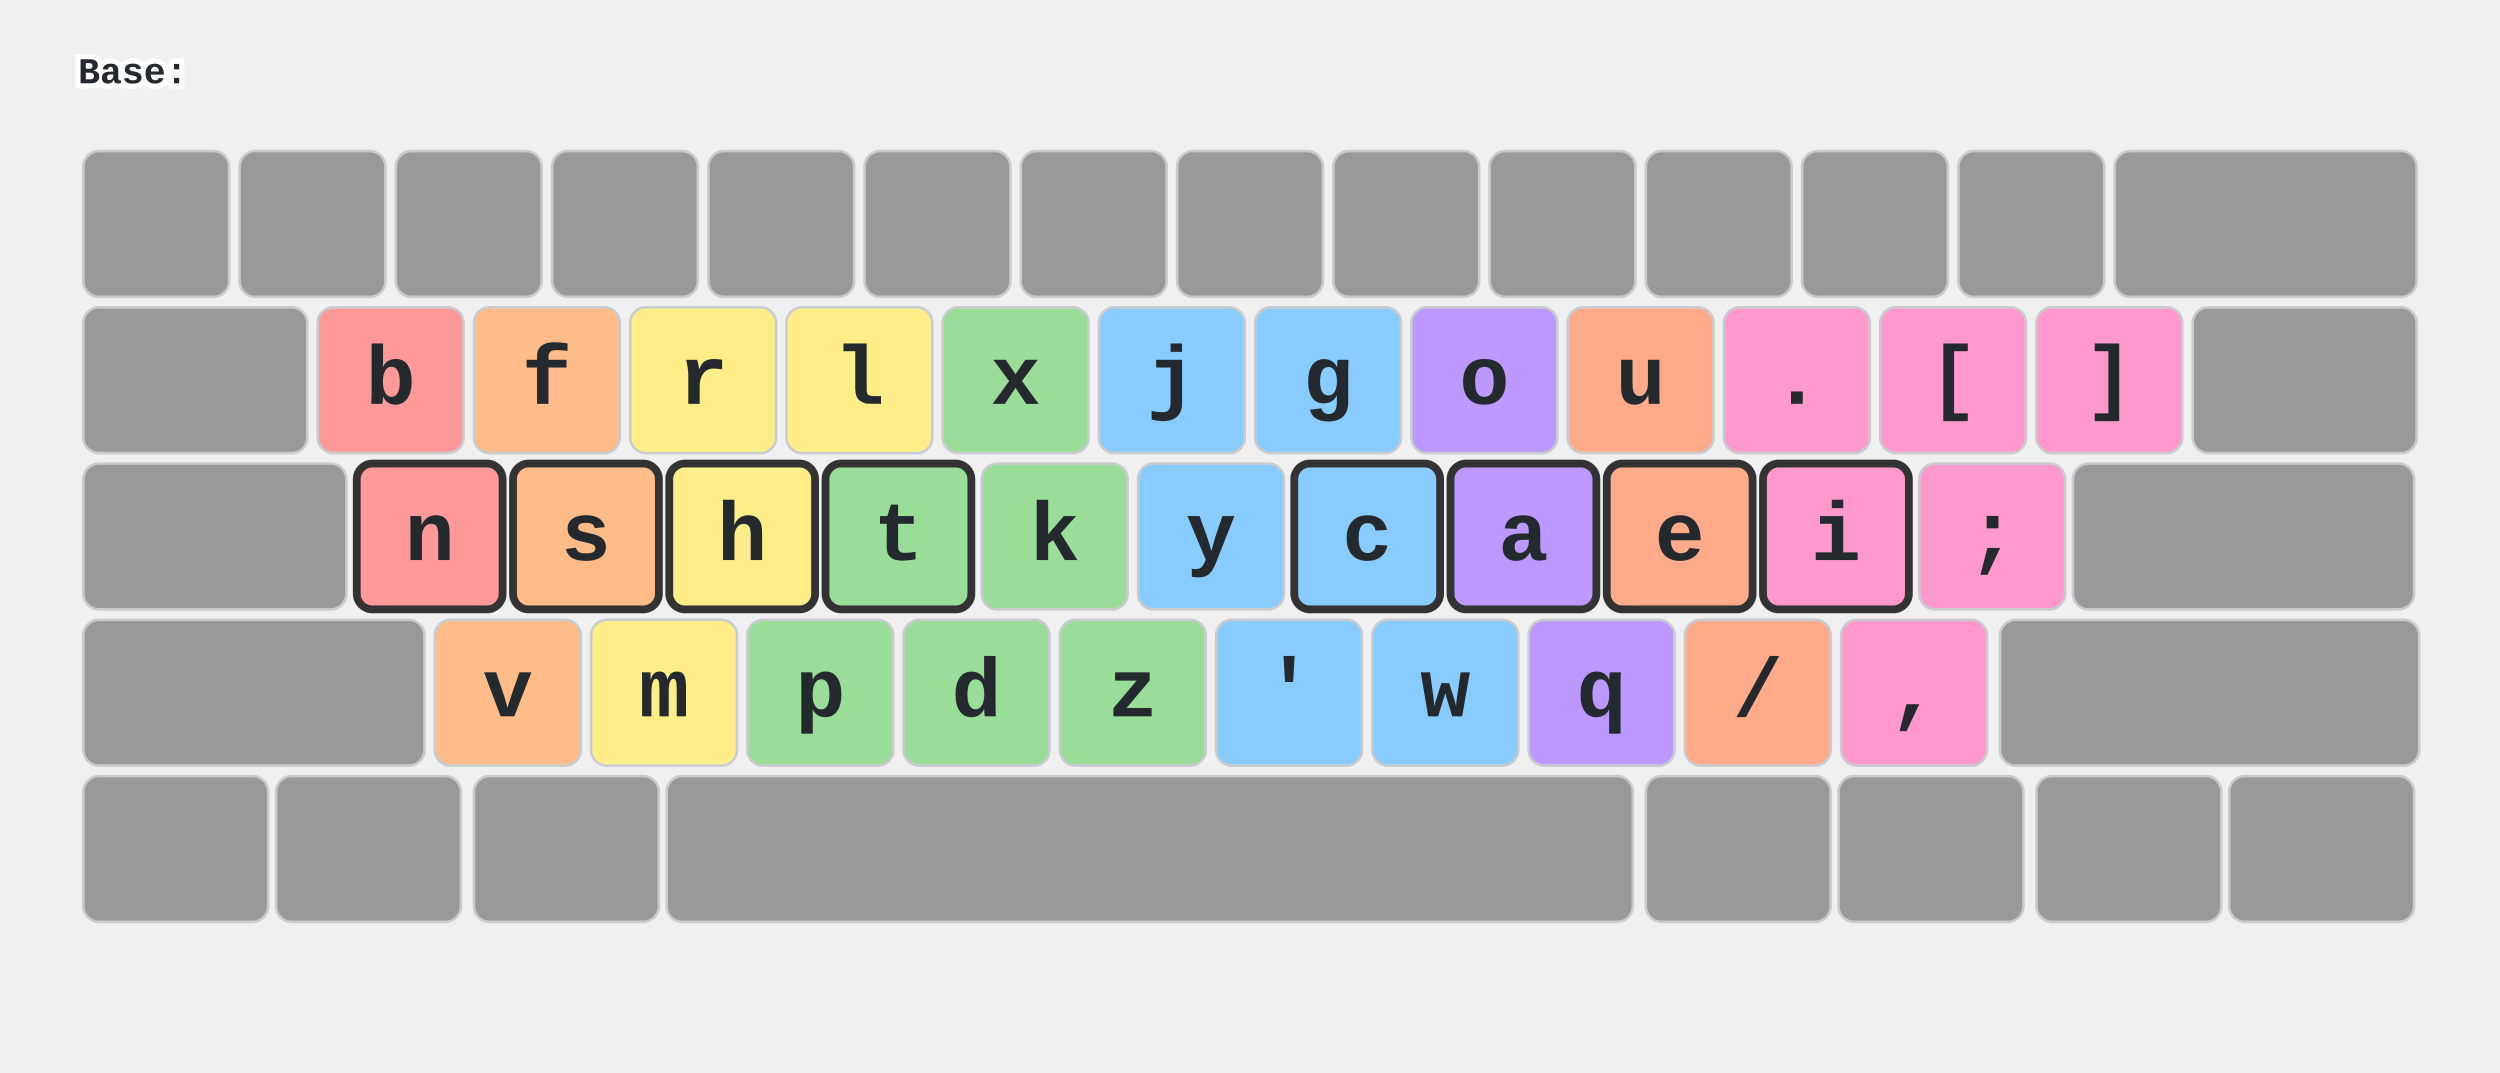
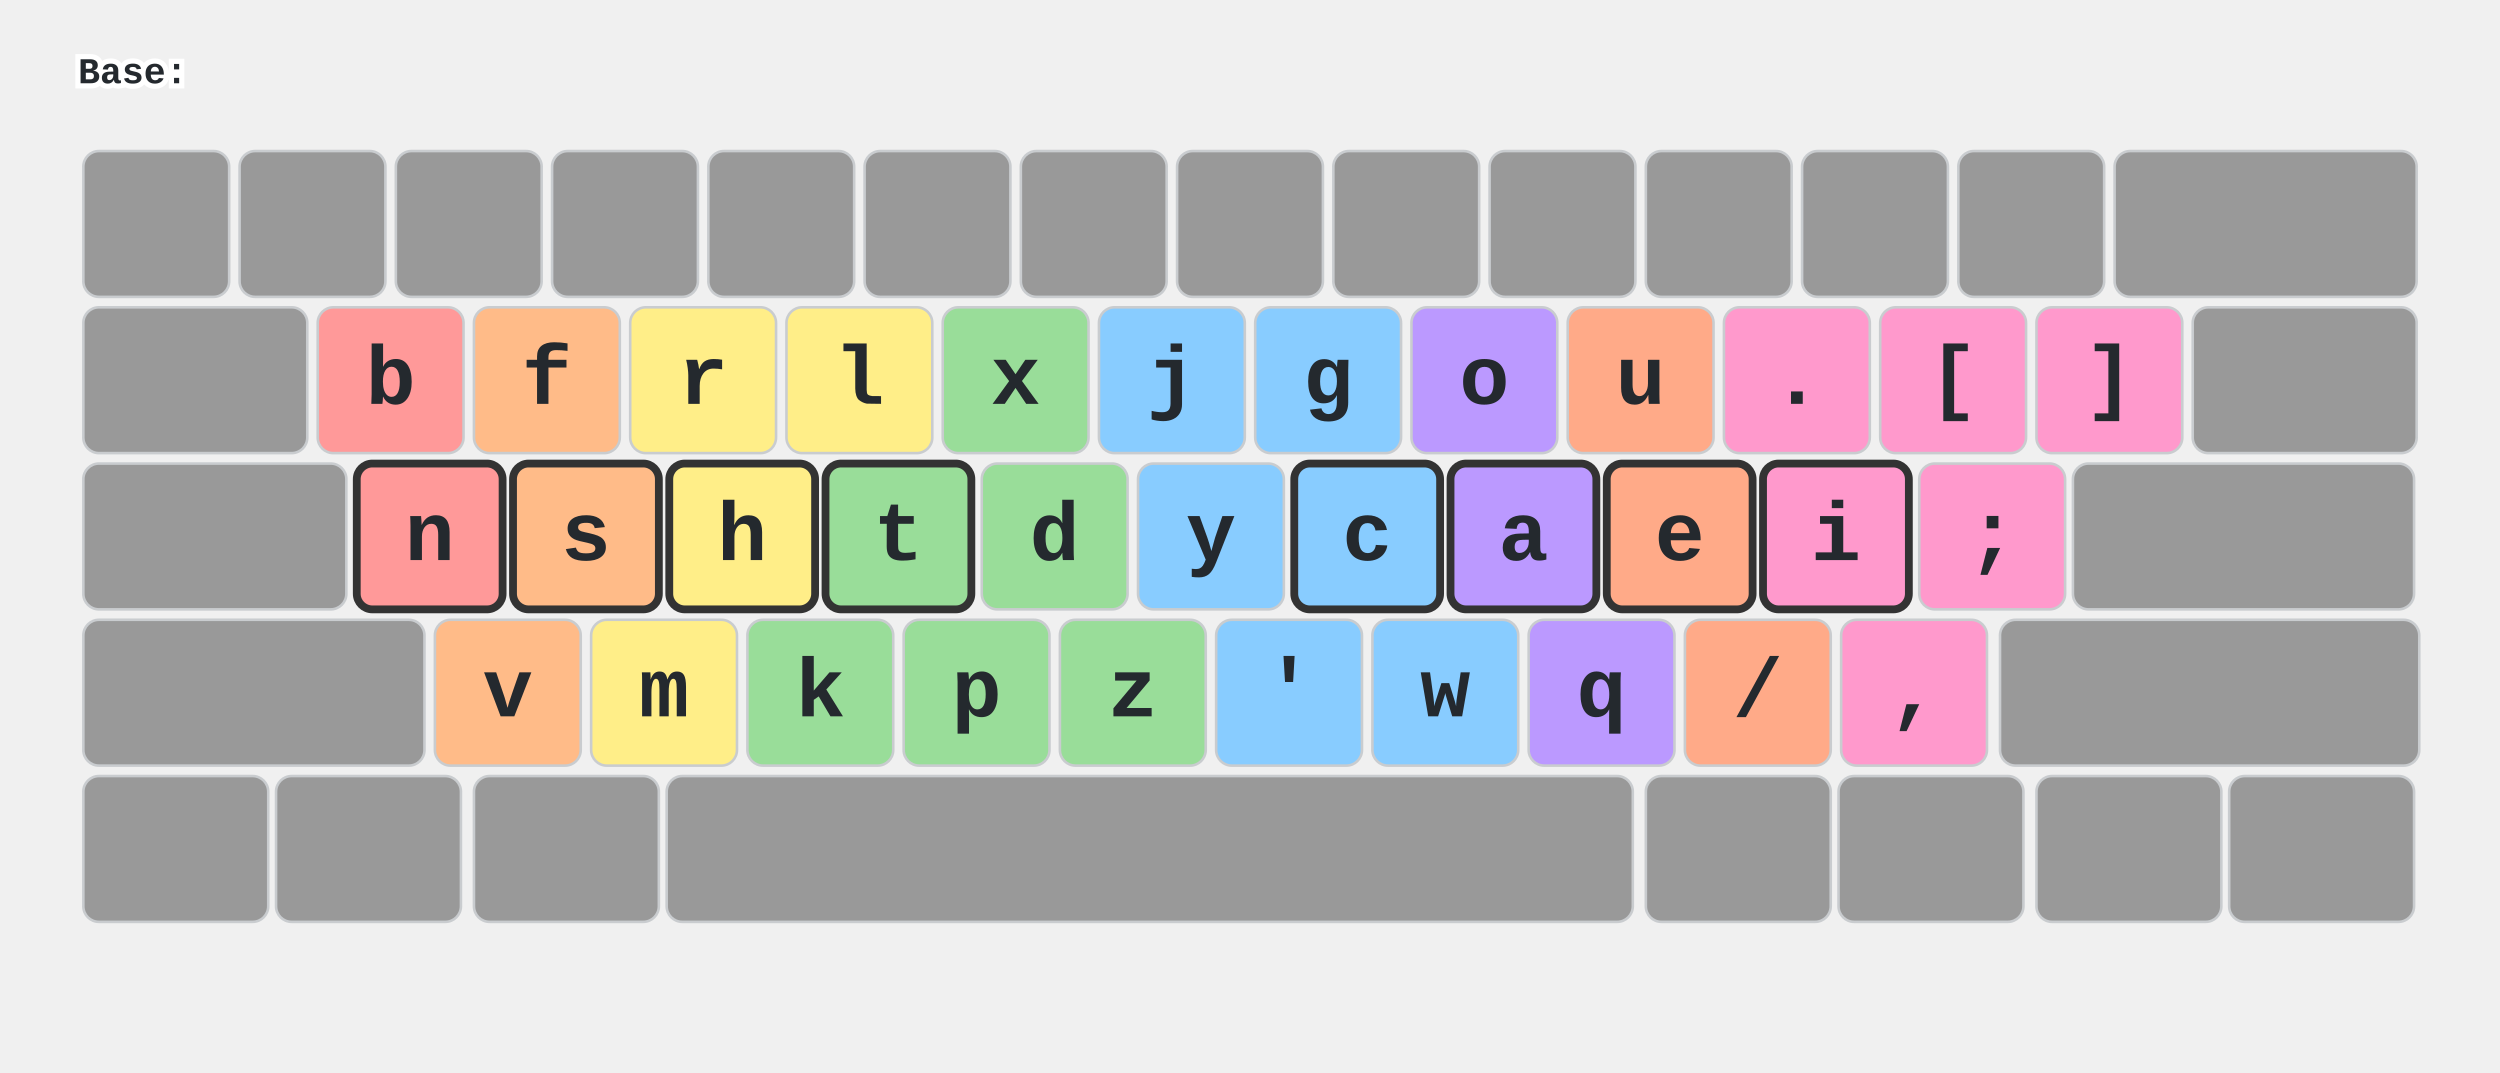
<svg xmlns="http://www.w3.org/2000/svg" width="960" height="412" viewBox="0 0 960 412" class="keymap">
  <style>/* inherit to force styles through use tags */
svg path {
    fill: inherit;
}

/* font and background color specifications */
svg.keymap {
    font-family: SFMono-Regular,Consolas,Liberation Mono,Menlo,monospace;
    font-size: 14px;
    font-kerning: normal;
    text-rendering: optimizeLegibility;
    fill: #24292e;
}

/* default key styling */
rect.key {
    fill: #f6f8fa;
}

rect.key, rect.combo {
    stroke: #c9cccf;
    stroke-width: 1;
}

/* default key side styling, only used is draw_key_sides is set */
rect.side {
    filter: brightness(90%);
}

/* color accent for combo boxes */
rect.combo, rect.combo-separate {
    fill: #cdf;
}

/* color accent for held keys */
rect.held, rect.combo.held {
    fill: #fdd;
}

/* color accent for ghost (optional) keys */
rect.ghost, rect.combo.ghost {
    stroke-dasharray: 4, 4;
    stroke-width: 2;
}

text {
    text-anchor: middle;
    dominant-baseline: middle;
}

/* styling for layer labels */
text.label {
    font-weight: bold;
    text-anchor: start;
    stroke: white;
    stroke-width: 4;
    paint-order: stroke;
}

/* styling for optional footer */
text.footer {
    text-anchor: end;
    dominant-baseline: auto;
    stroke: white;
    stroke-width: 4;
    paint-order: stroke;
}

/* styling for combo tap, and key non-tap label text */
text.combo, text.hold, text.shifted, text.left, text.right {
    font-size: 11px;
}

text.hold {
    text-anchor: middle;
    dominant-baseline: auto;
}

text.shifted {
    text-anchor: middle;
    dominant-baseline: hanging;
}

text.left {
    text-anchor: start;
}

text.right {
    text-anchor: end;
}

text.layer-activator {
    text-decoration: underline;
}

/* styling for hold/shifted label text in combo box */
text.combo.hold, text.combo.shifted, text.combo.left, text.combo.right {
    font-size: 8px;
}

/* lighter symbol for transparent keys */
text.trans {
    fill: #7b7e81;
}

/* styling for combo dendrons */
path.combo {
    stroke-width: 1;
    stroke: gray;
    fill: none;
}

/* Start Tabler Icons Cleanup */
/* cannot use height/width with glyphs */
.icon-tabler &gt; path {
    fill: inherit;
    stroke: inherit;
    stroke-width: 2;
}
/* hide tabler's default box */
.icon-tabler &gt; path[stroke="none"][fill="none"] {
    visibility: hidden;
}
/* End Tabler Icons Cleanup */


                    /* Grey out number row, modifiers, and spacebar by keypos */
                    .keypos-0 rect, .keypos-1 rect, .keypos-2 rect, .keypos-3 rect,
                    .keypos-4 rect, .keypos-5 rect, .keypos-6 rect, .keypos-7 rect,
                    .keypos-8 rect, .keypos-9 rect, .keypos-10 rect, .keypos-11 rect,
                    .keypos-12 rect, .keypos-13 rect,
                    .keypos-14 rect, .keypos-27 rect, .keypos-28 rect, .keypos-40 rect,
                    .keypos-41 rect, .keypos-52 rect,
                    .keypos-53 rect, .keypos-54 rect, .keypos-55 rect, .keypos-56 rect,
                    .keypos-57 rect, .keypos-58 rect, .keypos-59 rect, .keypos-60 rect
                    { fill: #999999 !important; }
                    /* Increase legend size */
                    .tap { font-size: 32px; font-weight: 900; }
                    /* Home row key borders (ASDF JKL; positions) */
                    .keypos-29 rect, .keypos-30 rect, .keypos-31 rect, .keypos-32 rect,
                    .keypos-35 rect, .keypos-36 rect, .keypos-37 rect, .keypos-38 rect {
                        stroke: #333333 !important;
                        stroke-width: 3 !important;
                    }
                    /* Fingermap colors (per-key targeting) */
                    .keypos-15 rect { fill: #ff9999 !important; }
.keypos-16 rect { fill: #ffbb88 !important; }
.keypos-17 rect { fill: #ffee88 !important; }
.keypos-18 rect { fill: #ffee88 !important; }
.keypos-19 rect { fill: #99dd99 !important; }
.keypos-20 rect { fill: #88ccff !important; }
.keypos-21 rect { fill: #88ccff !important; }
.keypos-22 rect { fill: #bb99ff !important; }
.keypos-23 rect { fill: #ffaa88 !important; }
.keypos-24 rect { fill: #ff99cc !important; }
.keypos-25 rect { fill: #ff99cc !important; }
.keypos-26 rect { fill: #ff99cc !important; }
.keypos-29 rect { fill: #ff9999 !important; }
.keypos-30 rect { fill: #ffbb88 !important; }
.keypos-31 rect { fill: #ffee88 !important; }
.keypos-32 rect { fill: #99dd99 !important; }
.keypos-33 rect { fill: #99dd99 !important; }
.keypos-34 rect { fill: #88ccff !important; }
.keypos-35 rect { fill: #88ccff !important; }
.keypos-36 rect { fill: #bb99ff !important; }
.keypos-37 rect { fill: #ffaa88 !important; }
.keypos-38 rect { fill: #ff99cc !important; }
.keypos-39 rect { fill: #ff99cc !important; }
.keypos-42 rect { fill: #ffbb88 !important; }
.keypos-43 rect { fill: #ffee88 !important; }
.keypos-44 rect { fill: #99dd99 !important; }
.keypos-45 rect { fill: #99dd99 !important; }
.keypos-46 rect { fill: #99dd99 !important; }
.keypos-47 rect { fill: #88ccff !important; }
.keypos-48 rect { fill: #88ccff !important; }
.keypos-49 rect { fill: #bb99ff !important; }
.keypos-50 rect { fill: #ffaa88 !important; }
.keypos-51 rect { fill: #ff99cc !important; }
                </style>
  <g transform="translate(30, 0)" class="layer-Base">
    <text x="0" y="28" class="label" id="Base">Base:</text>
    <g transform="translate(0, 56)">
      <g transform="translate(30, 30)" class="key keypos-0">
        <rect rx="6" ry="6" x="-28" y="-28" width="56" height="56" class="key" />
      </g>
      <g transform="translate(90, 30)" class="key keypos-1">
        <rect rx="6" ry="6" x="-28" y="-28" width="56" height="56" class="key" />
      </g>
      <g transform="translate(150, 30)" class="key keypos-2">
        <rect rx="6" ry="6" x="-28" y="-28" width="56" height="56" class="key" />
      </g>
      <g transform="translate(210, 30)" class="key keypos-3">
        <rect rx="6" ry="6" x="-28" y="-28" width="56" height="56" class="key" />
      </g>
      <g transform="translate(270, 30)" class="key keypos-4">
        <rect rx="6" ry="6" x="-28" y="-28" width="56" height="56" class="key" />
      </g>
      <g transform="translate(330, 30)" class="key keypos-5">
        <rect rx="6" ry="6" x="-28" y="-28" width="56" height="56" class="key" />
      </g>
      <g transform="translate(390, 30)" class="key keypos-6">
        <rect rx="6" ry="6" x="-28" y="-28" width="56" height="56" class="key" />
      </g>
      <g transform="translate(450, 30)" class="key keypos-7">
        <rect rx="6" ry="6" x="-28" y="-28" width="56" height="56" class="key" />
      </g>
      <g transform="translate(510, 30)" class="key keypos-8">
        <rect rx="6" ry="6" x="-28" y="-28" width="56" height="56" class="key" />
      </g>
      <g transform="translate(570, 30)" class="key keypos-9">
        <rect rx="6" ry="6" x="-28" y="-28" width="56" height="56" class="key" />
      </g>
      <g transform="translate(630, 30)" class="key keypos-10">
        <rect rx="6" ry="6" x="-28" y="-28" width="56" height="56" class="key" />
      </g>
      <g transform="translate(690, 30)" class="key keypos-11">
        <rect rx="6" ry="6" x="-28" y="-28" width="56" height="56" class="key" />
      </g>
      <g transform="translate(750, 30)" class="key keypos-12">
        <rect rx="6" ry="6" x="-28" y="-28" width="56" height="56" class="key" />
      </g>
      <g transform="translate(840, 30)" class="key keypos-13">
        <rect rx="6" ry="6" x="-58" y="-28" width="116" height="56" class="key" />
      </g>
      <g transform="translate(45, 90)" class="key keypos-14">
        <rect rx="6" ry="6" x="-43" y="-28" width="86" height="56" class="key" />
      </g>
      <g transform="translate(120, 90)" class="key keypos-15">
        <rect rx="6" ry="6" x="-28" y="-28" width="56" height="56" class="key" />
        <text x="0" y="0" class="key tap">b</text>
      </g>
      <g transform="translate(180, 90)" class="key keypos-16">
        <rect rx="6" ry="6" x="-28" y="-28" width="56" height="56" class="key" />
        <text x="0" y="0" class="key tap">f</text>
      </g>
      <g transform="translate(240, 90)" class="key keypos-17">
        <rect rx="6" ry="6" x="-28" y="-28" width="56" height="56" class="key" />
        <text x="0" y="0" class="key tap">r</text>
      </g>
      <g transform="translate(300, 90)" class="key keypos-18">
        <rect rx="6" ry="6" x="-28" y="-28" width="56" height="56" class="key" />
        <text x="0" y="0" class="key tap">l</text>
      </g>
      <g transform="translate(360, 90)" class="key keypos-19">
        <rect rx="6" ry="6" x="-28" y="-28" width="56" height="56" class="key" />
        <text x="0" y="0" class="key tap">x</text>
      </g>
      <g transform="translate(420, 90)" class="key keypos-20">
        <rect rx="6" ry="6" x="-28" y="-28" width="56" height="56" class="key" />
        <text x="0" y="0" class="key tap">j</text>
      </g>
      <g transform="translate(480, 90)" class="key keypos-21">
        <rect rx="6" ry="6" x="-28" y="-28" width="56" height="56" class="key" />
        <text x="0" y="0" class="key tap">g</text>
      </g>
      <g transform="translate(540, 90)" class="key keypos-22">
        <rect rx="6" ry="6" x="-28" y="-28" width="56" height="56" class="key" />
        <text x="0" y="0" class="key tap">o</text>
      </g>
      <g transform="translate(600, 90)" class="key keypos-23">
        <rect rx="6" ry="6" x="-28" y="-28" width="56" height="56" class="key" />
        <text x="0" y="0" class="key tap">u</text>
      </g>
      <g transform="translate(660, 90)" class="key keypos-24">
        <rect rx="6" ry="6" x="-28" y="-28" width="56" height="56" class="key" />
        <text x="0" y="0" class="key tap">.</text>
      </g>
      <g transform="translate(720, 90)" class="key keypos-25">
        <rect rx="6" ry="6" x="-28" y="-28" width="56" height="56" class="key" />
        <text x="0" y="0" class="key tap">[</text>
      </g>
      <g transform="translate(780, 90)" class="key keypos-26">
        <rect rx="6" ry="6" x="-28" y="-28" width="56" height="56" class="key" />
        <text x="0" y="0" class="key tap">]</text>
      </g>
      <g transform="translate(855, 90)" class="key keypos-27">
        <rect rx="6" ry="6" x="-43" y="-28" width="86" height="56" class="key" />
      </g>
      <g transform="translate(52, 150)" class="key keypos-28">
        <rect rx="6" ry="6" x="-50" y="-28" width="101" height="56" class="key" />
      </g>
      <g transform="translate(135, 150)" class="key keypos-29">
        <rect rx="6" ry="6" x="-28" y="-28" width="56" height="56" class="key" />
        <text x="0" y="0" class="key tap">n</text>
      </g>
      <g transform="translate(195, 150)" class="key keypos-30">
        <rect rx="6" ry="6" x="-28" y="-28" width="56" height="56" class="key" />
        <text x="0" y="0" class="key tap">s</text>
      </g>
      <g transform="translate(255, 150)" class="key keypos-31">
        <rect rx="6" ry="6" x="-28" y="-28" width="56" height="56" class="key" />
        <text x="0" y="0" class="key tap">h</text>
      </g>
      <g transform="translate(315, 150)" class="key keypos-32">
        <rect rx="6" ry="6" x="-28" y="-28" width="56" height="56" class="key" />
        <text x="0" y="0" class="key tap">t</text>
      </g>
      <g transform="translate(375, 150)" class="key keypos-33">
        <rect rx="6" ry="6" x="-28" y="-28" width="56" height="56" class="key" />
-         <text x="0" y="0" class="key tap">k</text>
+         <text x="0" y="0" class="key tap">d</text>
      </g>
      <g transform="translate(435, 150)" class="key keypos-34">
        <rect rx="6" ry="6" x="-28" y="-28" width="56" height="56" class="key" />
        <text x="0" y="0" class="key tap">y</text>
      </g>
      <g transform="translate(495, 150)" class="key keypos-35">
        <rect rx="6" ry="6" x="-28" y="-28" width="56" height="56" class="key" />
        <text x="0" y="0" class="key tap">c</text>
      </g>
      <g transform="translate(555, 150)" class="key keypos-36">
        <rect rx="6" ry="6" x="-28" y="-28" width="56" height="56" class="key" />
        <text x="0" y="0" class="key tap">a</text>
      </g>
      <g transform="translate(615, 150)" class="key keypos-37">
        <rect rx="6" ry="6" x="-28" y="-28" width="56" height="56" class="key" />
        <text x="0" y="0" class="key tap">e</text>
      </g>
      <g transform="translate(675, 150)" class="key keypos-38">
        <rect rx="6" ry="6" x="-28" y="-28" width="56" height="56" class="key" />
        <text x="0" y="0" class="key tap">i</text>
      </g>
      <g transform="translate(735, 150)" class="key keypos-39">
        <rect rx="6" ry="6" x="-28" y="-28" width="56" height="56" class="key" />
        <text x="0" y="0" class="key tap">;</text>
      </g>
      <g transform="translate(832, 150)" class="key keypos-40">
        <rect rx="6" ry="6" x="-66" y="-28" width="131" height="56" class="key" />
      </g>
      <g transform="translate(68, 210)" class="key keypos-41">
        <rect rx="6" ry="6" x="-66" y="-28" width="131" height="56" class="key" />
      </g>
      <g transform="translate(165, 210)" class="key keypos-42">
        <rect rx="6" ry="6" x="-28" y="-28" width="56" height="56" class="key" />
        <text x="0" y="0" class="key tap">v</text>
      </g>
      <g transform="translate(225, 210)" class="key keypos-43">
        <rect rx="6" ry="6" x="-28" y="-28" width="56" height="56" class="key" />
        <text x="0" y="0" class="key tap">m</text>
      </g>
      <g transform="translate(285, 210)" class="key keypos-44">
        <rect rx="6" ry="6" x="-28" y="-28" width="56" height="56" class="key" />
+         <text x="0" y="0" class="key tap">k</text>
+       </g>
+       <g transform="translate(345, 210)" class="key keypos-45">
+         <rect rx="6" ry="6" x="-28" y="-28" width="56" height="56" class="key" />
        <text x="0" y="0" class="key tap">p</text>
-       </g>
-       <g transform="translate(345, 210)" class="key keypos-45">
-         <rect rx="6" ry="6" x="-28" y="-28" width="56" height="56" class="key" />
-         <text x="0" y="0" class="key tap">d</text>
      </g>
      <g transform="translate(405, 210)" class="key keypos-46">
        <rect rx="6" ry="6" x="-28" y="-28" width="56" height="56" class="key" />
        <text x="0" y="0" class="key tap">z</text>
      </g>
      <g transform="translate(465, 210)" class="key keypos-47">
        <rect rx="6" ry="6" x="-28" y="-28" width="56" height="56" class="key" />
        <text x="0" y="0" class="key tap">'</text>
      </g>
      <g transform="translate(525, 210)" class="key keypos-48">
        <rect rx="6" ry="6" x="-28" y="-28" width="56" height="56" class="key" />
        <text x="0" y="0" class="key tap">w</text>
      </g>
      <g transform="translate(585, 210)" class="key keypos-49">
        <rect rx="6" ry="6" x="-28" y="-28" width="56" height="56" class="key" />
        <text x="0" y="0" class="key tap">q</text>
      </g>
      <g transform="translate(645, 210)" class="key keypos-50">
        <rect rx="6" ry="6" x="-28" y="-28" width="56" height="56" class="key" />
        <text x="0" y="0" class="key tap">/</text>
      </g>
      <g transform="translate(705, 210)" class="key keypos-51">
        <rect rx="6" ry="6" x="-28" y="-28" width="56" height="56" class="key" />
        <text x="0" y="0" class="key tap">,</text>
      </g>
      <g transform="translate(818, 210)" class="key keypos-52">
        <rect rx="6" ry="6" x="-80" y="-28" width="161" height="56" class="key" />
      </g>
      <g transform="translate(38, 270)" class="key keypos-53">
        <rect rx="6" ry="6" x="-36" y="-28" width="71" height="56" class="key" />
      </g>
      <g transform="translate(112, 270)" class="key keypos-54">
        <rect rx="6" ry="6" x="-36" y="-28" width="71" height="56" class="key" />
      </g>
      <g transform="translate(188, 270)" class="key keypos-55">
        <rect rx="6" ry="6" x="-36" y="-28" width="71" height="56" class="key" />
      </g>
      <g transform="translate(412, 270)" class="key keypos-56">
        <rect rx="6" ry="6" x="-186" y="-28" width="371" height="56" class="key" />
      </g>
      <g transform="translate(638, 270)" class="key keypos-57">
        <rect rx="6" ry="6" x="-36" y="-28" width="71" height="56" class="key" />
      </g>
      <g transform="translate(712, 270)" class="key keypos-58">
        <rect rx="6" ry="6" x="-36" y="-28" width="71" height="56" class="key" />
      </g>
      <g transform="translate(788, 270)" class="key keypos-59">
        <rect rx="6" ry="6" x="-36" y="-28" width="71" height="56" class="key" />
      </g>
      <g transform="translate(862, 270)" class="key keypos-60">
        <rect rx="6" ry="6" x="-36" y="-28" width="71" height="56" class="key" />
      </g>
    </g>
  </g>
</svg>
